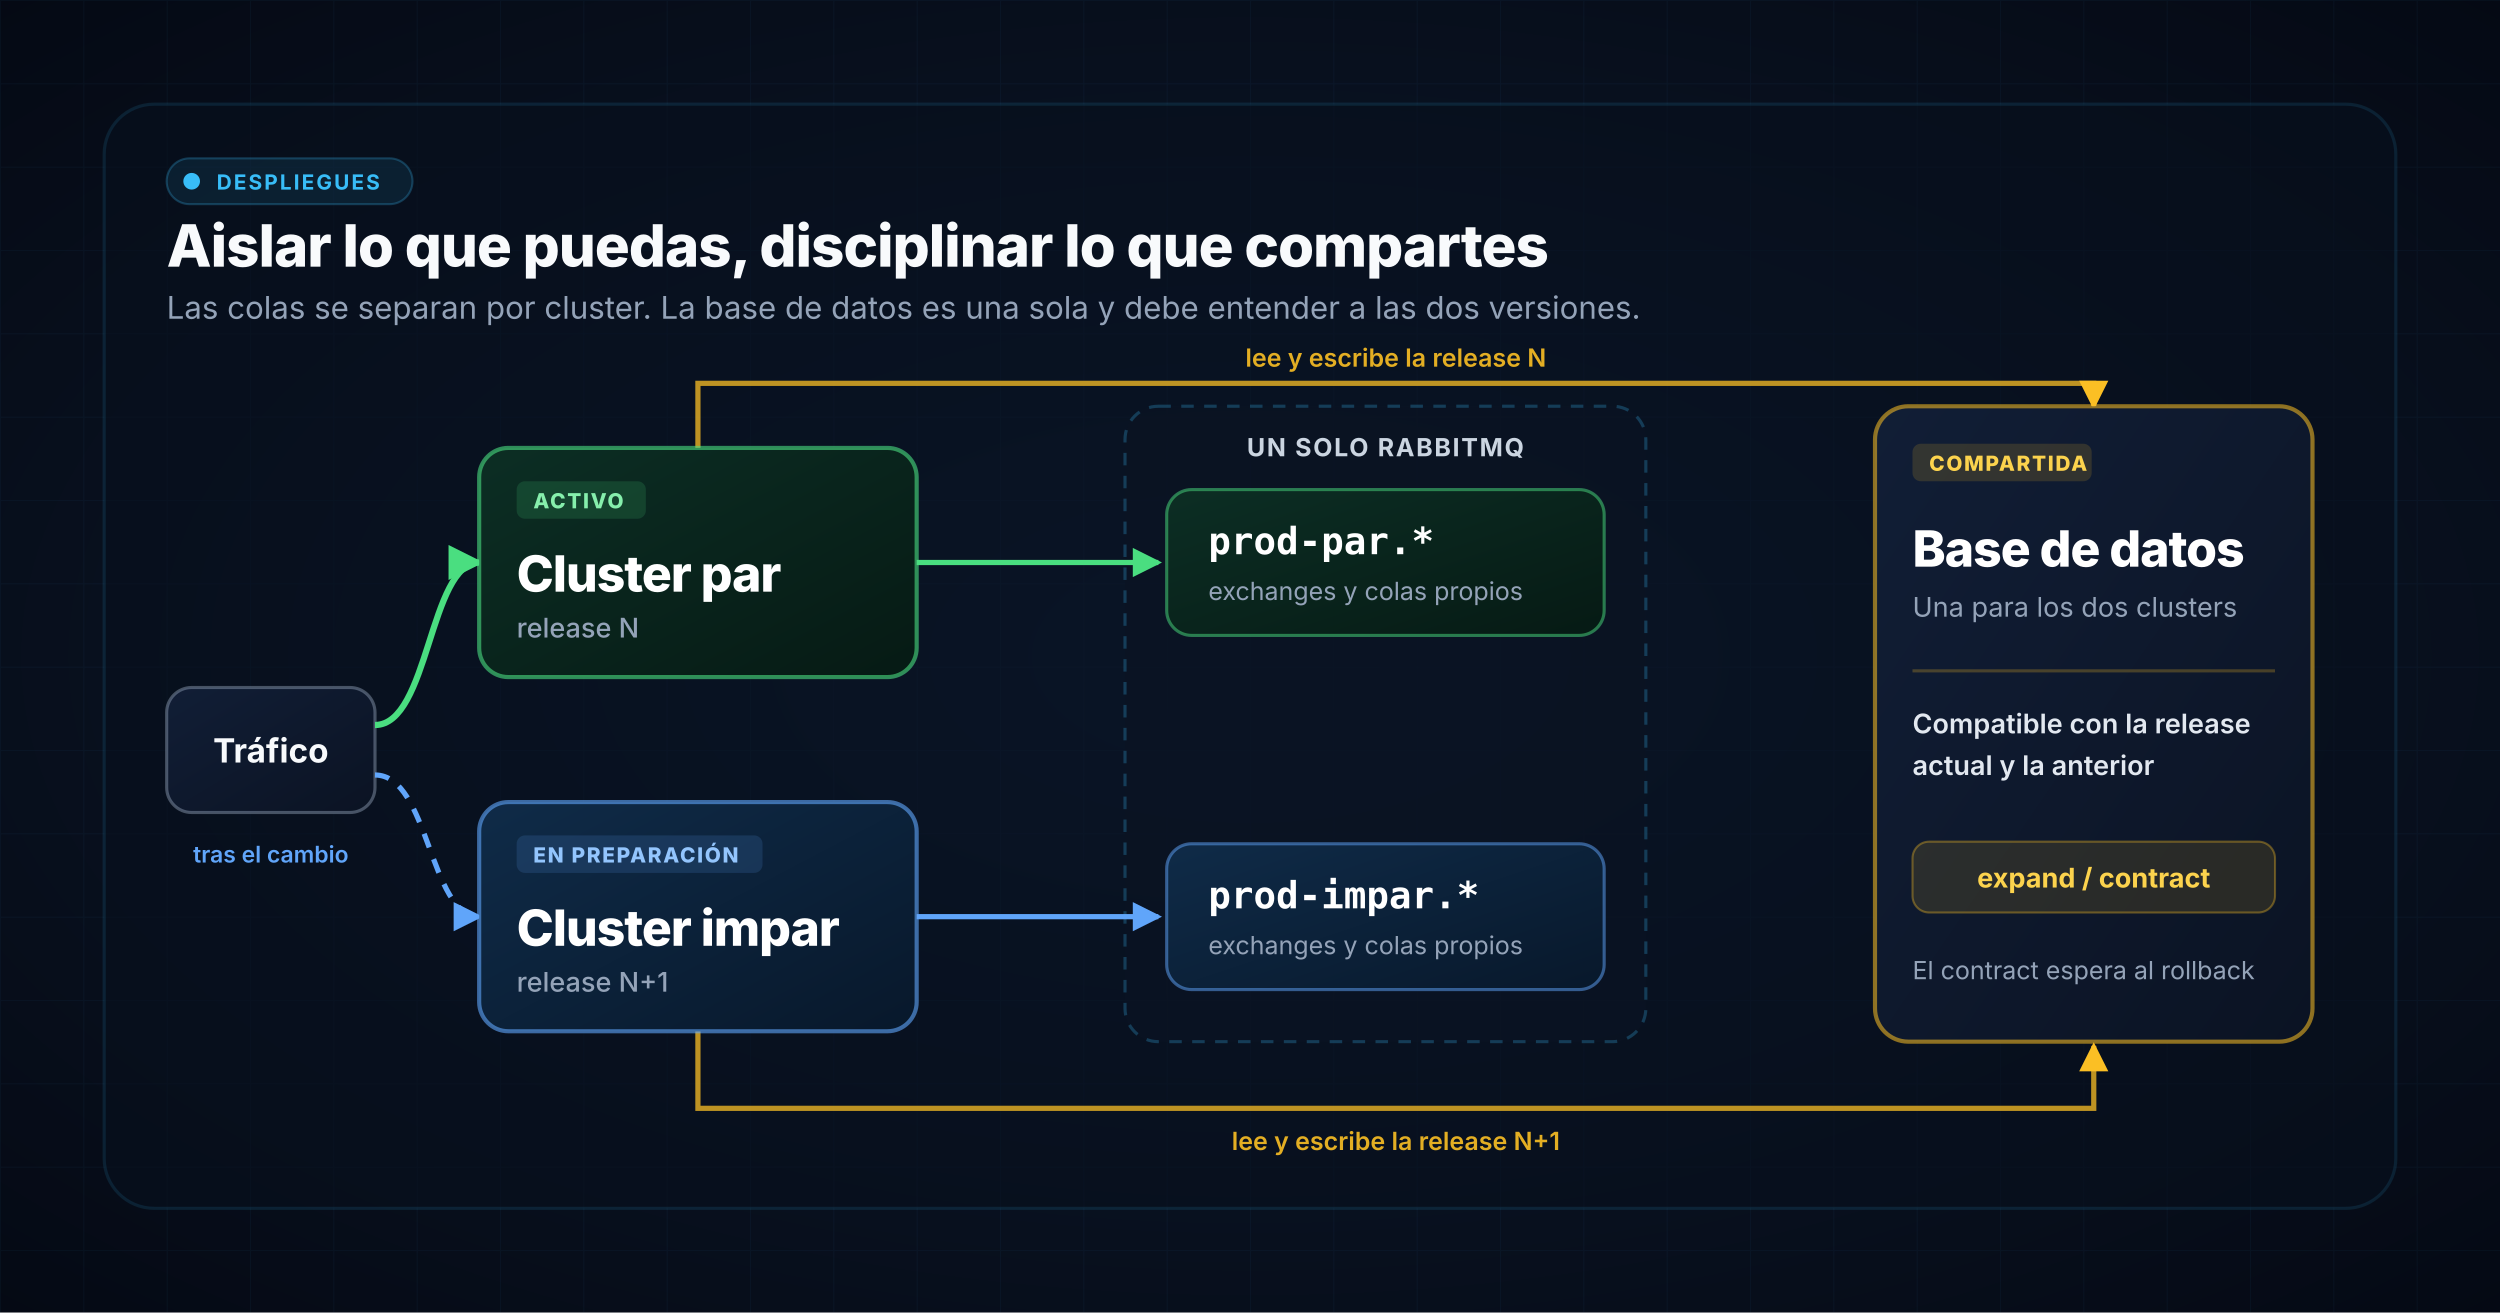
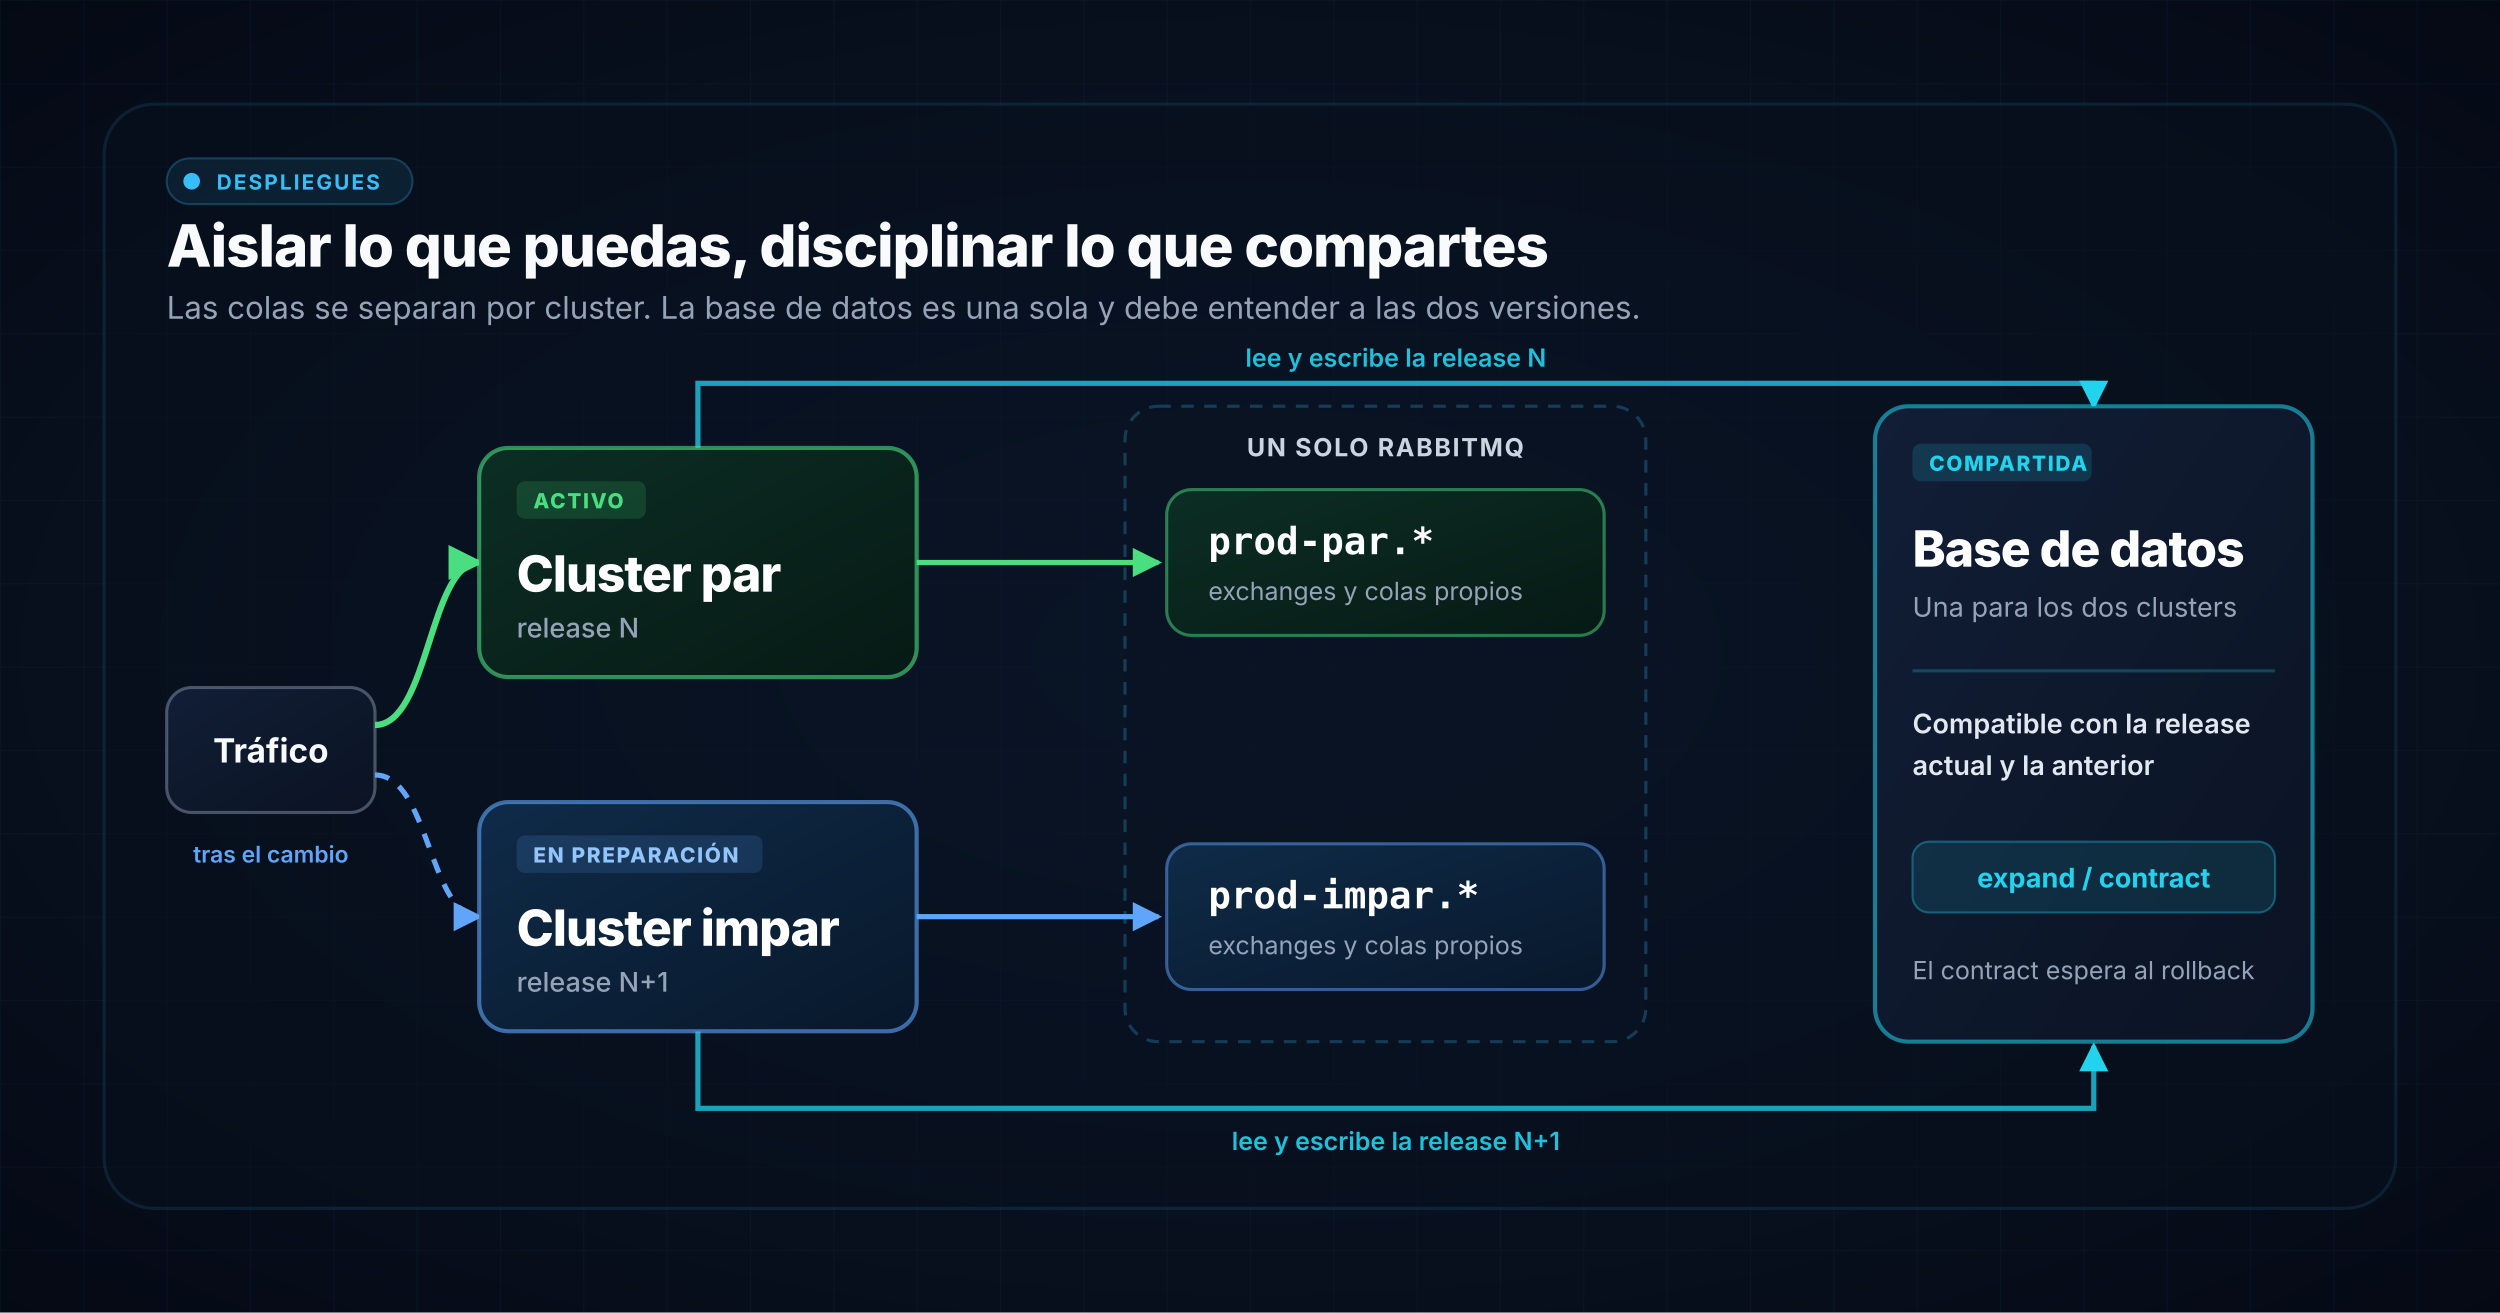
<svg xmlns="http://www.w3.org/2000/svg" width="1200" height="630" viewBox="0 0 1200 630" role="img" aria-labelledby="title desc">
  <defs>
    <radialGradient id="bg-grad" cx="50%" cy="50%" r="75%">
      <stop offset="0%" stop-color="#0e1d35" />
      <stop offset="60%" stop-color="#08101e" />
      <stop offset="100%" stop-color="#040812" />
    </radialGradient>
    <linearGradient id="active-grad" x1="0" y1="0" x2="1" y2="1">
      <stop offset="0%" stop-color="#0c2e24" />
      <stop offset="100%" stop-color="#061a14" />
    </linearGradient>
    <linearGradient id="prep-grad" x1="0" y1="0" x2="1" y2="1">
      <stop offset="0%" stop-color="#0f2b48" />
      <stop offset="100%" stop-color="#08182b" />
    </linearGradient>
    <linearGradient id="panel-grad" x1="0" y1="0" x2="1" y2="1">
      <stop offset="0%" stop-color="#111e36" />
      <stop offset="100%" stop-color="#0b1323" />
    </linearGradient>
    <pattern id="grid" width="40" height="40" patternUnits="userSpaceOnUse">
      <path d="M 40 0 L 0 0 0 40" fill="none" stroke="#38bdf8" stroke-width="1" opacity="0.04" />
    </pattern>
    <marker id="arr-green" viewBox="0 0 10 10" refX="7" refY="5" markerWidth="7" markerHeight="7" orient="auto">
      <path d="M0 1L8 5L0 9Z" fill="#4ade80" />
    </marker>
    <marker id="arr-blue" viewBox="0 0 10 10" refX="7" refY="5" markerWidth="7" markerHeight="7" orient="auto">
      <path d="M0 1L8 5L0 9Z" fill="#60a5fa" />
    </marker>
-     <marker id="arr-amber" viewBox="0 0 10 10" refX="7" refY="5" markerWidth="7" markerHeight="7" orient="auto">
-       <path d="M0 1L8 5L0 9Z" fill="#fbbf24" />
+     <marker id="arr-cyan" viewBox="0 0 10 10" refX="7" refY="5" markerWidth="7" markerHeight="7" orient="auto">
+       <path d="M0 1L8 5L0 9Z" fill="#22d3ee" />
    </marker>
  </defs>
  <rect width="1200" height="630" fill="url(#bg-grad)" />
  <rect width="1200" height="630" fill="url(#grid)" />
  <g font-family="Inter, system-ui, -apple-system, sans-serif">
    <rect x="50" y="50" width="1100" height="530" rx="24" fill="#080f1d" fill-opacity="0.6" stroke="#38bdf8" stroke-opacity="0.12" stroke-width="1.5" />
    <rect x="80" y="76" width="118" height="22" rx="11" fill="#38bdf8" fill-opacity="0.1" stroke="#38bdf8" stroke-opacity="0.25" />
    <circle cx="92" cy="87" r="4" fill="#38bdf8" />
    <text x="104" y="91" fill="#38bdf8" font-size="10" font-weight="700" letter-spacing="1">DESPLIEGUES</text>
    <text x="80" y="128" fill="#f8fafc" font-size="28" font-weight="800" letter-spacing="-0.5">Aislar lo que puedas, disciplinar lo que compartes</text>
    <text x="80" y="153" fill="#94a3b8" font-size="15">Las colas se separan por cluster. La base de datos es una sola y debe entender a las dos versiones.</text>
-     <path d="M335 215 V184 H1005 V195" fill="none" stroke="#fbbf24" stroke-opacity="0.75" stroke-width="2.5" marker-end="url(#arr-amber)" />
-     <path d="M335 495 V532 H1005 V502" fill="none" stroke="#fbbf24" stroke-opacity="0.75" stroke-width="2.5" marker-end="url(#arr-amber)" />
-     <text x="670" y="176" fill="#fbbf24" fill-opacity="0.9" font-size="12" font-weight="600" text-anchor="middle">lee y escribe la release N</text>
-     <text x="670" y="552" fill="#fbbf24" fill-opacity="0.9" font-size="12" font-weight="600" text-anchor="middle">lee y escribe la release N+1</text>
+     <path d="M335 215 V184 H1005 V195" fill="none" stroke="#22d3ee" stroke-opacity="0.75" stroke-width="2.5" marker-end="url(#arr-cyan)" />
+     <path d="M335 495 V532 H1005 V502" fill="none" stroke="#22d3ee" stroke-opacity="0.75" stroke-width="2.5" marker-end="url(#arr-cyan)" />
+     <text x="670" y="176" fill="#22d3ee" fill-opacity="0.9" font-size="12" font-weight="600" text-anchor="middle">lee y escribe la release N</text>
+     <text x="670" y="552" fill="#22d3ee" fill-opacity="0.9" font-size="12" font-weight="600" text-anchor="middle">lee y escribe la release N+1</text>
    <rect x="80" y="330" width="100" height="60" rx="12" fill="url(#panel-grad)" stroke="#94a3b8" stroke-opacity="0.45" stroke-width="1.5" />
    <text x="130" y="366" fill="#f8fafc" font-size="16" font-weight="700" text-anchor="middle">Tráfico</text>
    <path d="M180 348 C206 348 206 270 230 270" fill="none" stroke="#4ade80" stroke-width="3" marker-end="url(#arr-green)" />
    <path d="M180 372 C206 372 206 440 230 440" fill="none" stroke="#60a5fa" stroke-width="2.5" stroke-dasharray="7 6" marker-end="url(#arr-blue)" />
    <text x="130" y="414" fill="#60a5fa" font-size="11" font-weight="600" text-anchor="middle">tras el cambio</text>
    <rect x="230" y="215" width="210" height="110" rx="14" fill="url(#active-grad)" stroke="#4ade80" stroke-opacity="0.6" stroke-width="2" />
    <rect x="248" y="231" width="62" height="18" rx="4" fill="#4ade80" fill-opacity="0.15" />
-     <text x="256" y="244" fill="#86efac" font-size="10" font-weight="800" letter-spacing="0.8">ACTIVO</text>
+     <text x="256" y="244" fill="#4ade80" font-size="10" font-weight="800" letter-spacing="0.8">ACTIVO</text>
    <text x="248" y="284" fill="#ffffff" font-size="24" font-weight="800" letter-spacing="-0.5">Cluster par</text>
    <text x="248" y="306" fill="#94a3b8" font-size="13" font-weight="500">release N</text>
    <rect x="230" y="385" width="210" height="110" rx="14" fill="url(#prep-grad)" stroke="#60a5fa" stroke-opacity="0.6" stroke-width="2" />
    <rect x="248" y="401" width="118" height="18" rx="4" fill="#60a5fa" fill-opacity="0.15" />
    <text x="256" y="414" fill="#93c5fd" font-size="10" font-weight="800" letter-spacing="0.8">EN PREPARACIÓN</text>
    <text x="248" y="454" fill="#ffffff" font-size="24" font-weight="800" letter-spacing="-0.5">Cluster impar</text>
    <text x="248" y="476" fill="#94a3b8" font-size="13" font-weight="500">release N+1</text>
    <rect x="540" y="195" width="250" height="305" rx="16" fill="#0b1323" fill-opacity="0.7" stroke="#38bdf8" stroke-opacity="0.25" stroke-width="1.5" stroke-dasharray="6 5" />
    <text x="665" y="219" fill="#cbd5e1" font-size="12" font-weight="700" letter-spacing="0.8" text-anchor="middle">UN SOLO RABBITMQ</text>
    <rect x="560" y="235" width="210" height="70" rx="12" fill="url(#active-grad)" stroke="#4ade80" stroke-opacity="0.5" stroke-width="1.5" />
    <text x="580" y="266" fill="#ffffff" font-size="18" font-weight="700" font-family="JetBrains Mono, ui-monospace, monospace">prod-par.*</text>
    <text x="580" y="288" fill="#94a3b8" font-size="12">exchanges y colas propios</text>
    <rect x="560" y="405" width="210" height="70" rx="12" fill="url(#prep-grad)" stroke="#60a5fa" stroke-opacity="0.5" stroke-width="1.5" />
    <text x="580" y="436" fill="#ffffff" font-size="18" font-weight="700" font-family="JetBrains Mono, ui-monospace, monospace">prod-impar.*</text>
    <text x="580" y="458" fill="#94a3b8" font-size="12">exchanges y colas propios</text>
    <path d="M440 270 H556" fill="none" stroke="#4ade80" stroke-width="2.5" marker-end="url(#arr-green)" />
    <path d="M440 440 H556" fill="none" stroke="#60a5fa" stroke-width="2.5" marker-end="url(#arr-blue)" />
-     <rect x="900" y="195" width="210" height="305" rx="16" fill="url(#panel-grad)" stroke="#fbbf24" stroke-opacity="0.55" stroke-width="2" />
-     <rect x="918" y="213" width="86" height="18" rx="4" fill="#fbbf24" fill-opacity="0.15" />
-     <text x="926" y="226" fill="#fcd34d" font-size="10" font-weight="800" letter-spacing="0.8">COMPARTIDA</text>
+     <rect x="900" y="195" width="210" height="305" rx="16" fill="url(#panel-grad)" stroke="#22d3ee" stroke-opacity="0.55" stroke-width="2" />
+     <rect x="918" y="213" width="86" height="18" rx="4" fill="#22d3ee" fill-opacity="0.15" />
+     <text x="926" y="226" fill="#22d3ee" font-size="10" font-weight="800" letter-spacing="0.8">COMPARTIDA</text>
    <text x="918" y="272" fill="#ffffff" font-size="24" font-weight="800" letter-spacing="-0.5">Base de datos</text>
    <text x="918" y="296" fill="#94a3b8" font-size="13">Una para los dos clusters</text>
-     <line x1="918" y1="322" x2="1092" y2="322" stroke="#fbbf24" stroke-opacity="0.25" stroke-width="1.5" />
+     <line x1="918" y1="322" x2="1092" y2="322" stroke="#22d3ee" stroke-opacity="0.25" stroke-width="1.5" />
    <text x="918" y="352" fill="#e2e8f0" font-size="13" font-weight="600">Compatible con la release</text>
    <text x="918" y="372" fill="#e2e8f0" font-size="13" font-weight="600">actual y la anterior</text>
-     <rect x="918" y="404" width="174" height="34" rx="8" fill="#fbbf24" fill-opacity="0.12" stroke="#fbbf24" stroke-opacity="0.35" />
-     <text x="1005" y="426" fill="#fcd34d" font-size="13" font-weight="700" text-anchor="middle">expand / contract</text>
+     <rect x="918" y="404" width="174" height="34" rx="8" fill="#22d3ee" fill-opacity="0.12" stroke="#22d3ee" stroke-opacity="0.35" />
+     <text x="1005" y="426" fill="#22d3ee" font-size="13" font-weight="700" text-anchor="middle">expand / contract</text>
    <text x="918" y="470" fill="#94a3b8" font-size="12">El contract espera al rollback</text>
  </g>
</svg>
